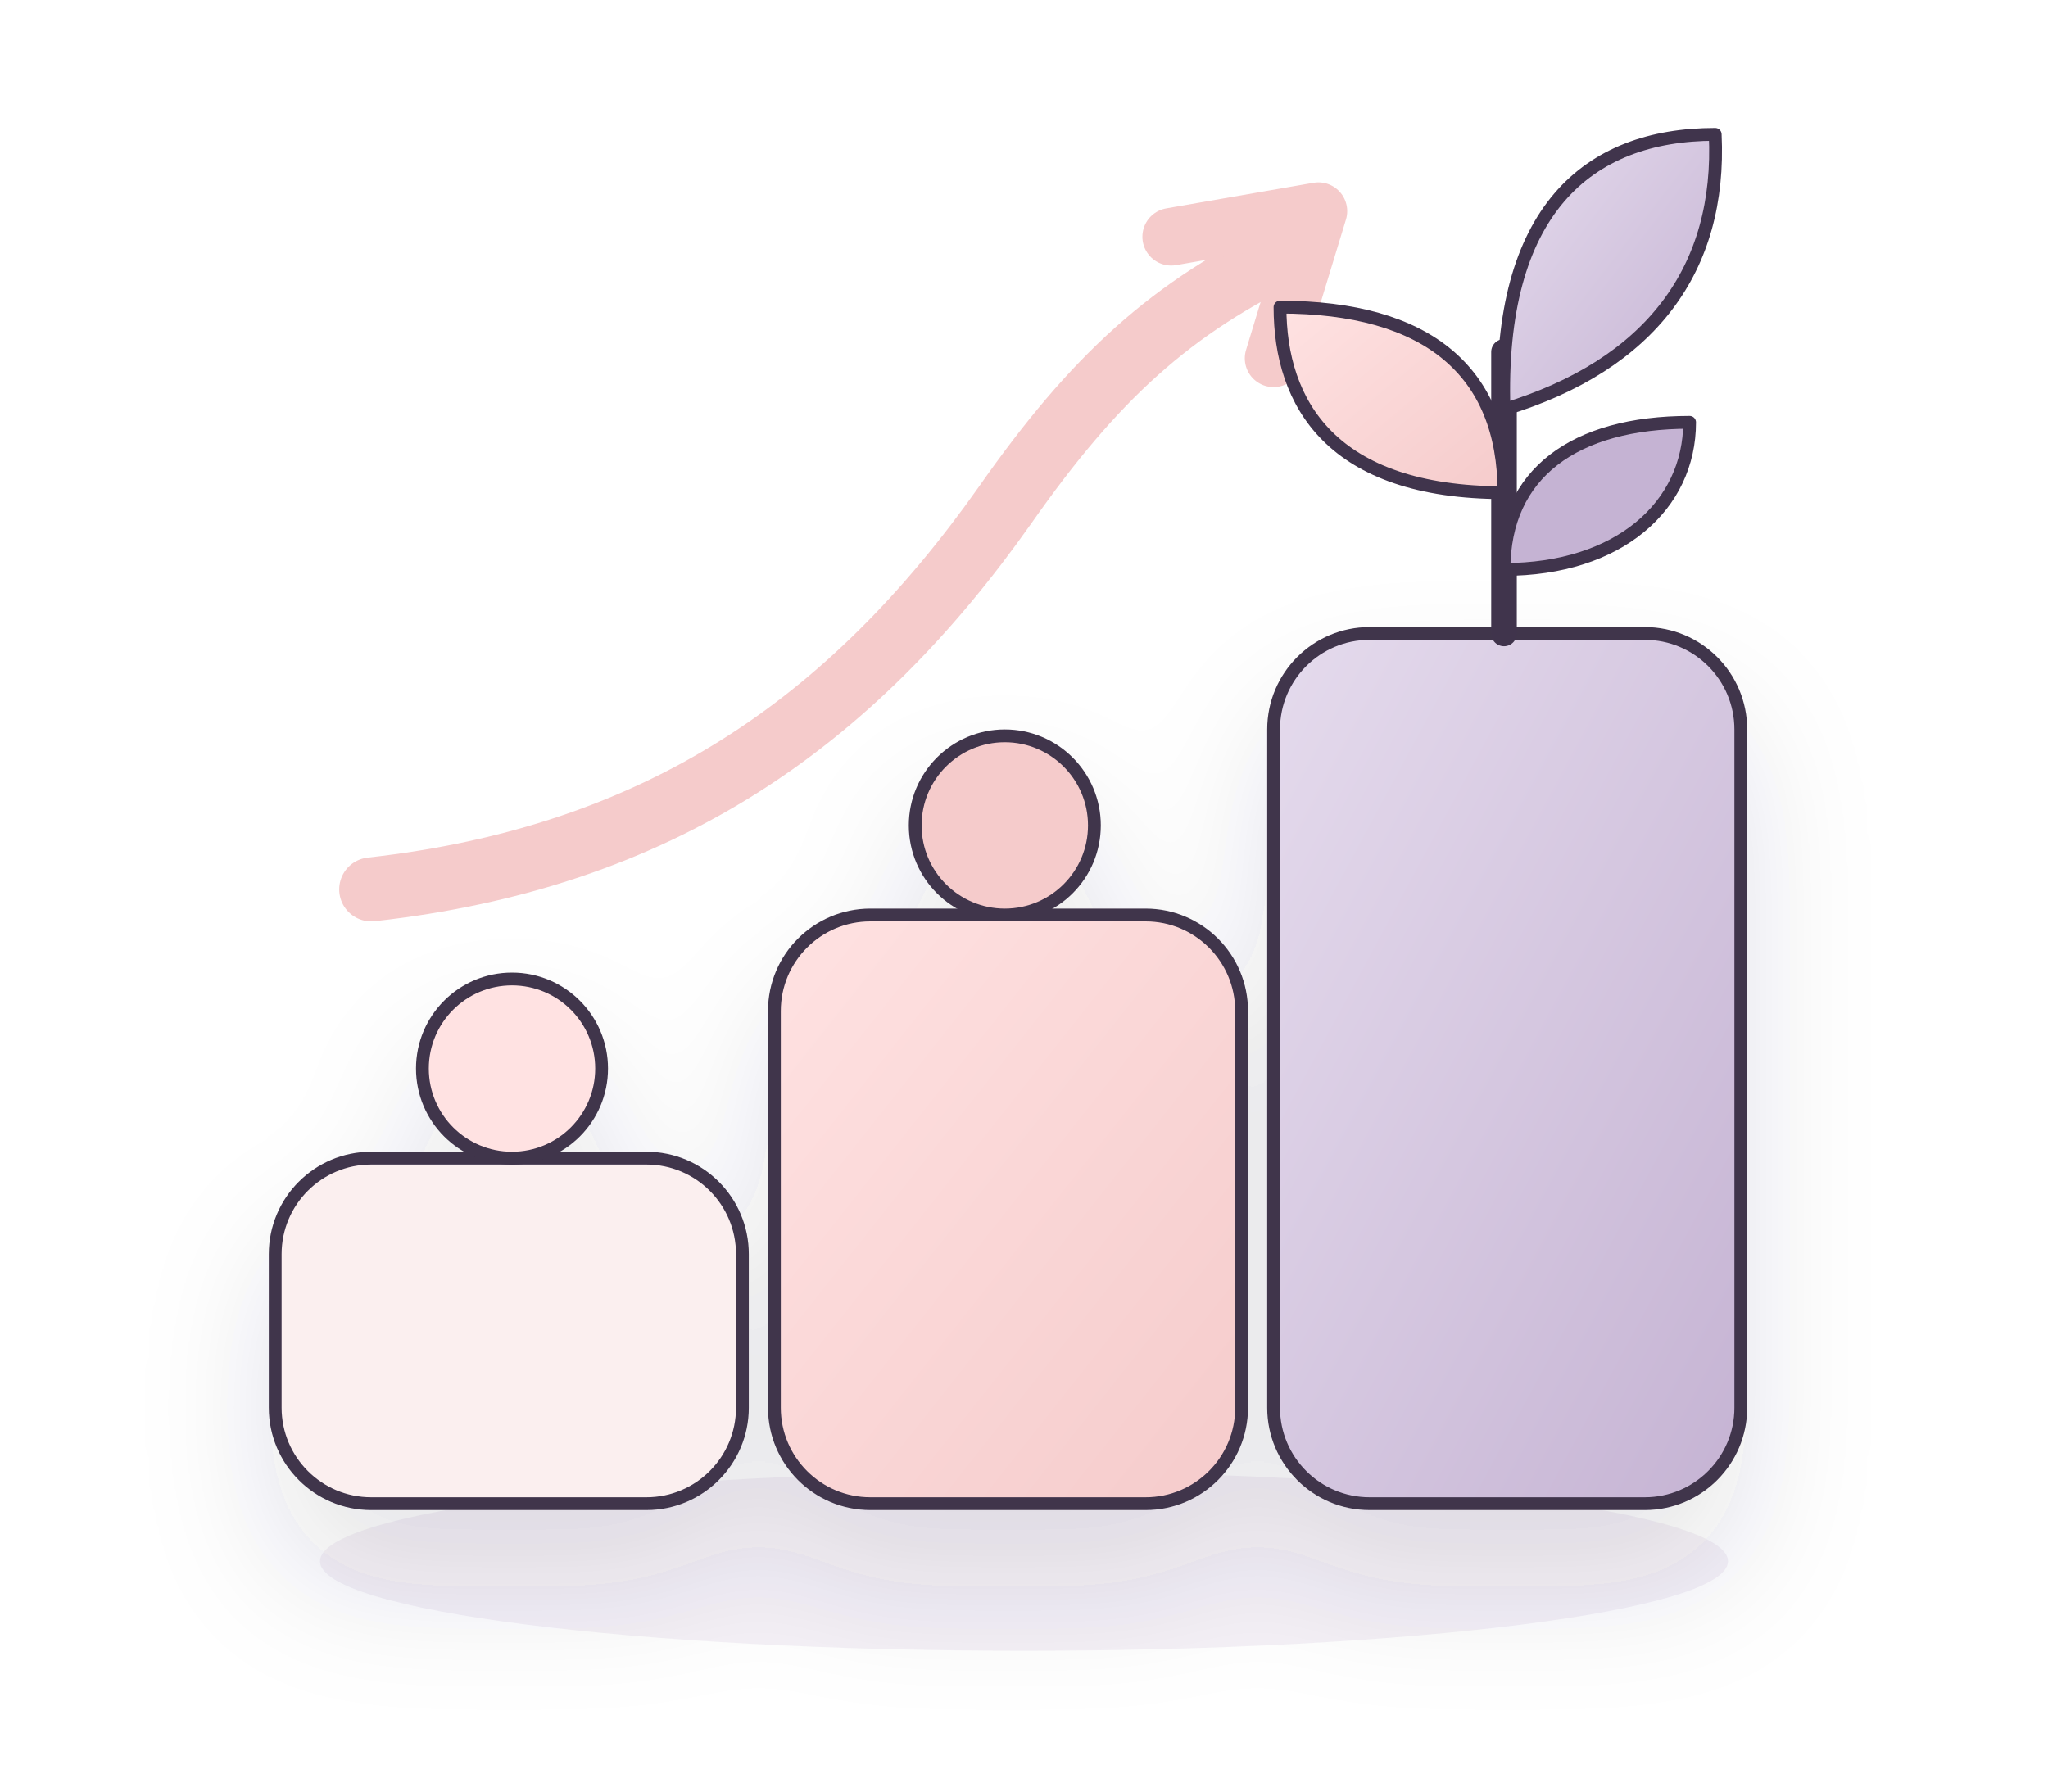
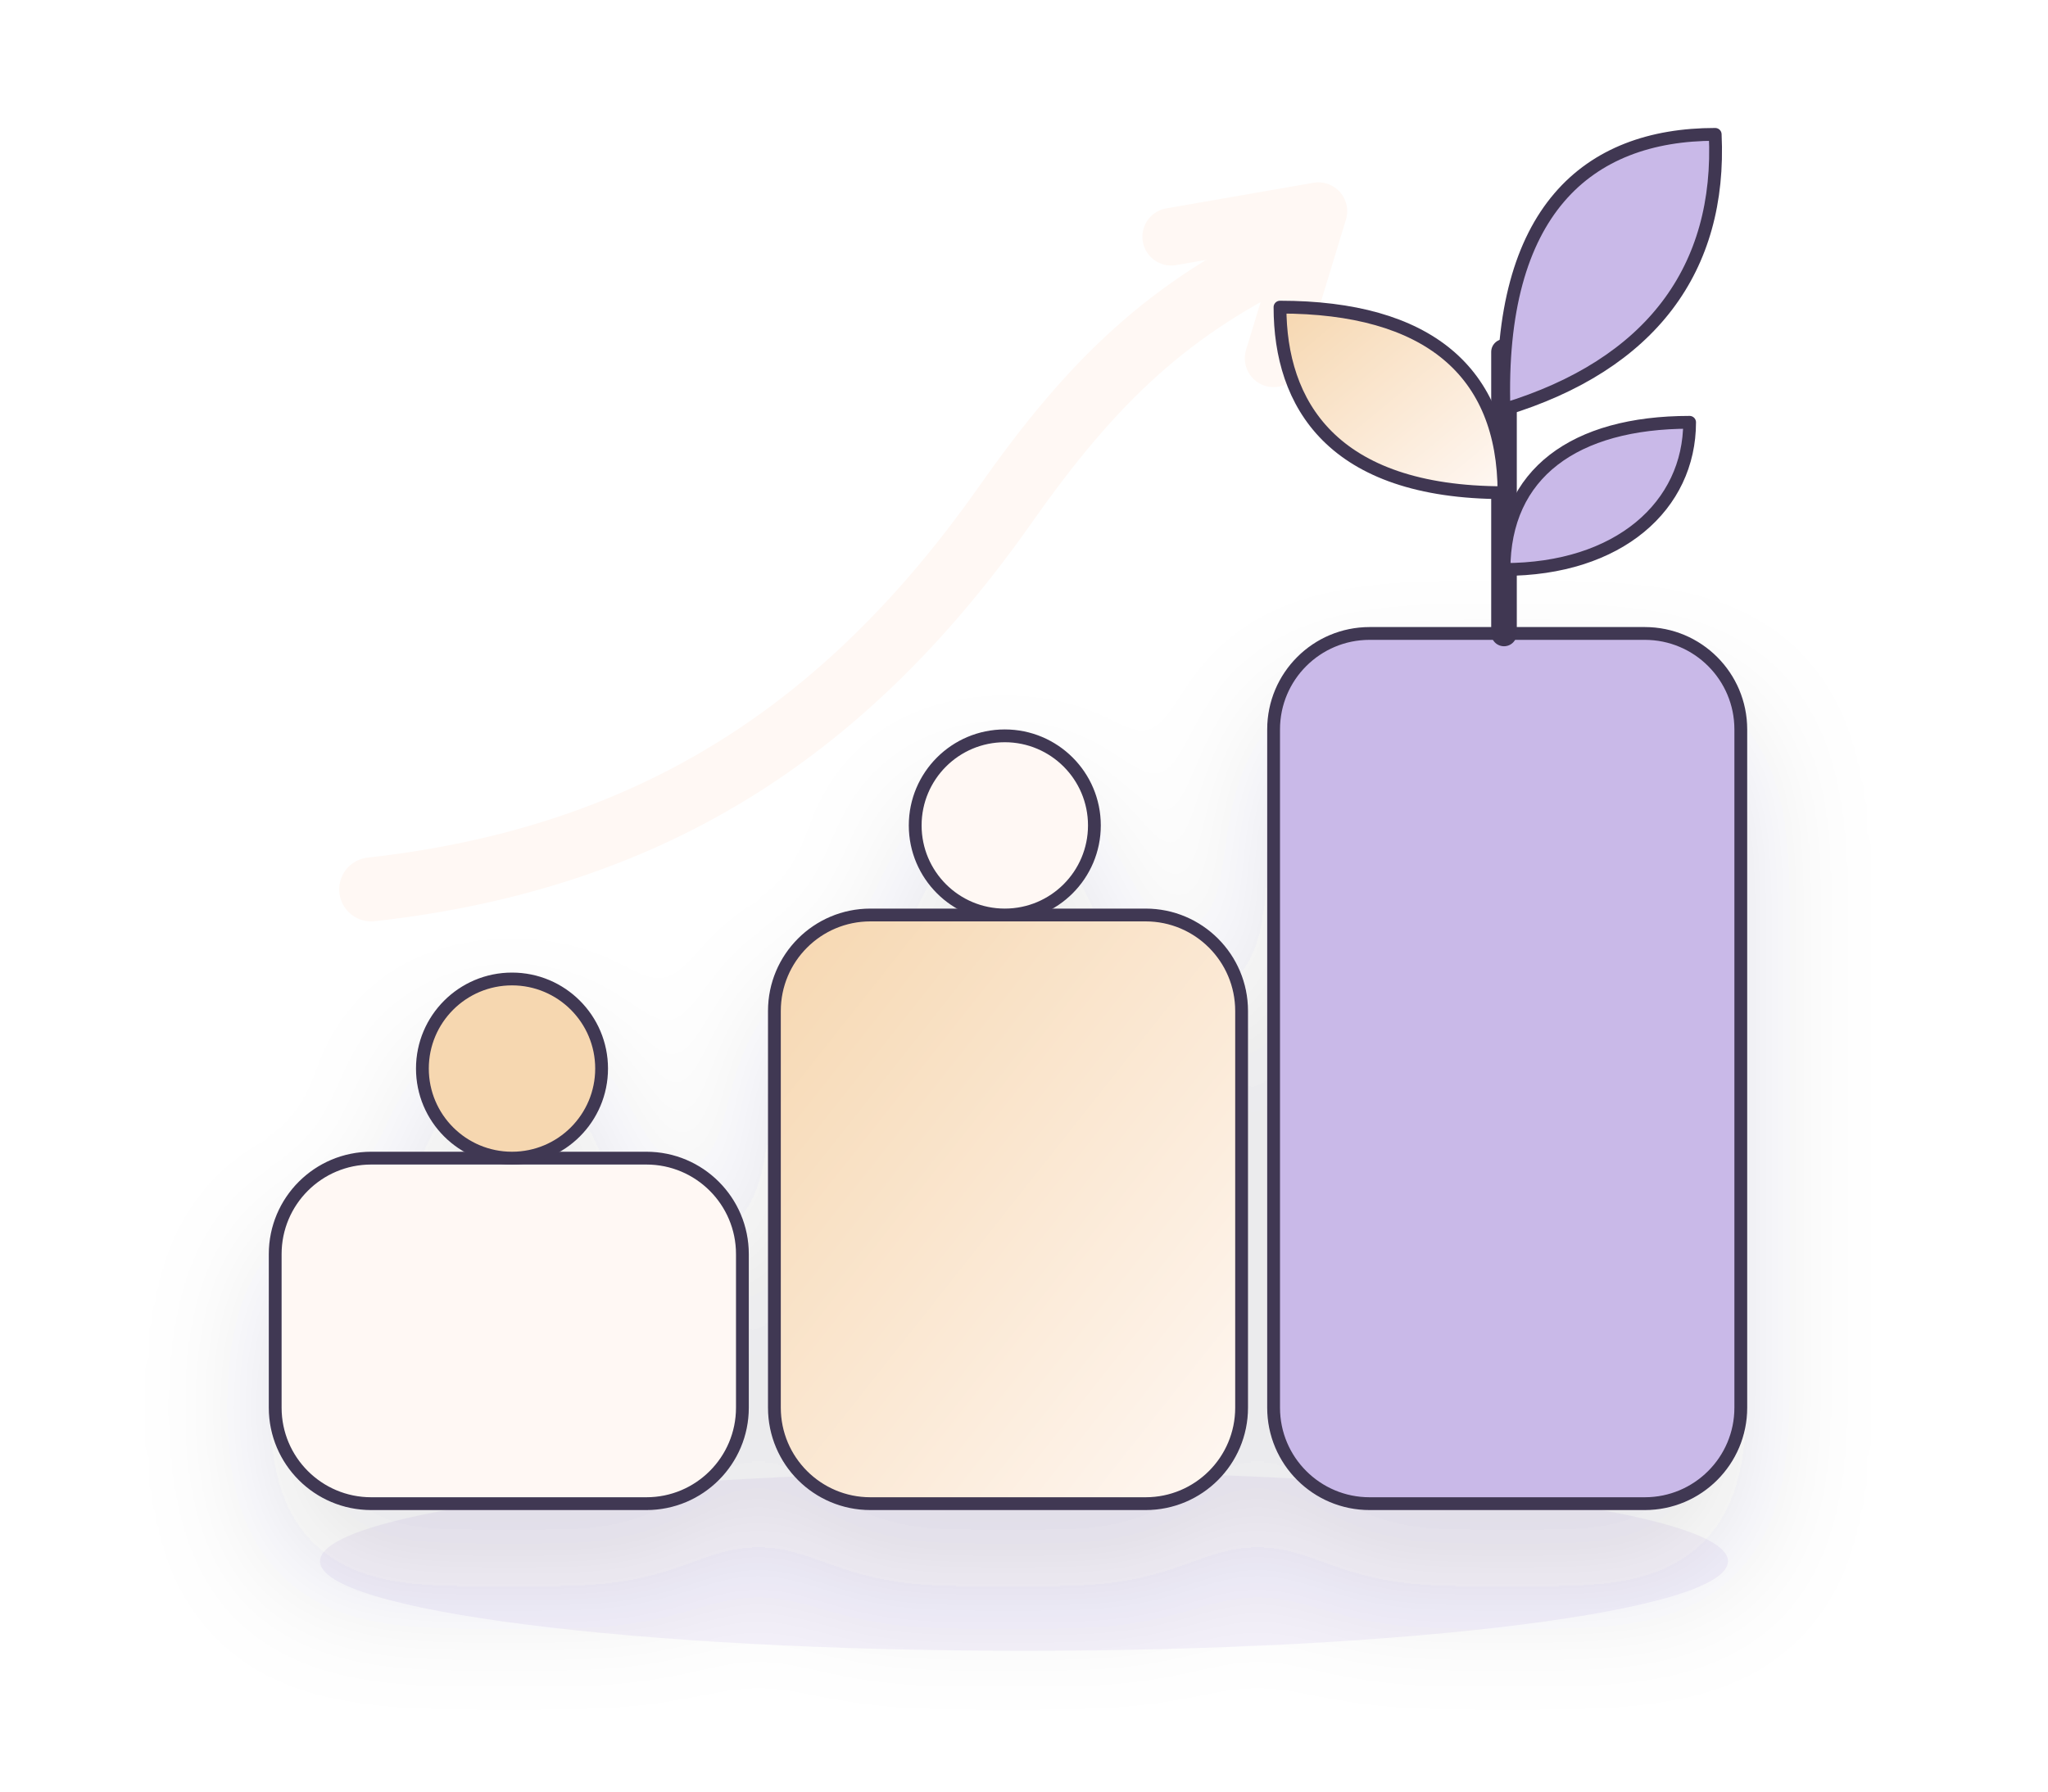
<svg xmlns="http://www.w3.org/2000/svg" viewBox="0 0 320 280" fill="none">
  <defs>
    <filter id="s" x="-40%" y="-40%" width="180%" height="190%">
-       <feDropShadow dx="0" dy="12" stdDeviation="10" flood-color="#40344C" flood-opacity=".12" />
+       <feDropShadow dx="0" dy="12" stdDeviation="10" flood-color="#403752" flood-opacity=".12" />
    </filter>
    <linearGradient id="p" x2="1" y2="1">
-       <stop stop-color="#FFE2E2" />
-       <stop offset="1" stop-color="#F5CBCB" />
+       <stop stop-color="#F6D7B0" />
+       <stop offset="1" stop-color="#FFF8F4" />
    </linearGradient>
    <linearGradient id="l" x2="1" y2="1">
-       <stop stop-color="#E5DBED" />
-       <stop offset="1" stop-color="#C5B3D3" />
+       <stop stop-color="#C9B9E8" />
+       <stop offset="1" stop-color="#C9B9E8" />
    </linearGradient>
  </defs>
-   <ellipse cx="160" cy="244" rx="110" ry="14" fill="#C5B3D3" opacity=".18" />
-   <g filter="url(#s)" stroke="#40344C" stroke-width="2">
-     <rect x="43" y="181" width="73" height="54" rx="15" fill="#FBEFEF" />
+   <ellipse cx="160" cy="244" rx="110" ry="14" fill="#C9B9E8" opacity=".18" />
+   <g filter="url(#s)" stroke="#403752" stroke-width="2">
+     <rect x="43" y="181" width="73" height="54" rx="15" fill="#FFF8F4" />
    <rect x="121" y="143" width="73" height="92" rx="15" fill="url(#p)" />
    <rect x="199" y="99" width="73" height="136" rx="15" fill="url(#l)" />
-     <circle cx="80" cy="167" r="14" fill="#FFE2E2" />
-     <circle cx="157" cy="129" r="14" fill="#F5CBCB" />
+     <circle cx="80" cy="167" r="14" fill="#F6D7B0" />
+     <circle cx="157" cy="129" r="14" fill="#FFF8F4" />
  </g>
-   <path d="M58 139c45-5 75-26 99-60 14-20 26-31 45-40" stroke="#F5CBCB" stroke-width="10" stroke-linecap="round" />
-   <path d="m183 37 23-4-7 23" stroke="#F5CBCB" stroke-width="9" stroke-linecap="round" stroke-linejoin="round" />
-   <g stroke="#40344C" stroke-width="2" stroke-linejoin="round">
+   <path d="M58 139c45-5 75-26 99-60 14-20 26-31 45-40" stroke="#FFF8F4" stroke-width="10" stroke-linecap="round" />
+   <path d="m183 37 23-4-7 23" stroke="#FFF8F4" stroke-width="9" stroke-linecap="round" stroke-linejoin="round" />
+   <g stroke="#403752" stroke-width="2" stroke-linejoin="round">
    <path d="M235 99V55" stroke-width="4" stroke-linecap="round" />
    <path d="M235 77c-27 0-35-14-35-29 23 0 35 10 35 29Z" fill="url(#p)" />
    <path d="M235 64c-1-31 13-43 33-43 1 21-10 36-33 43Z" fill="url(#l)" />
-     <path d="M235 89c18 0 29-10 29-23-18 0-29 8-29 23Z" fill="#C5B3D3" />
+     <path d="M235 89c18 0 29-10 29-23-18 0-29 8-29 23Z" fill="#C9B9E8" />
  </g>
</svg>
